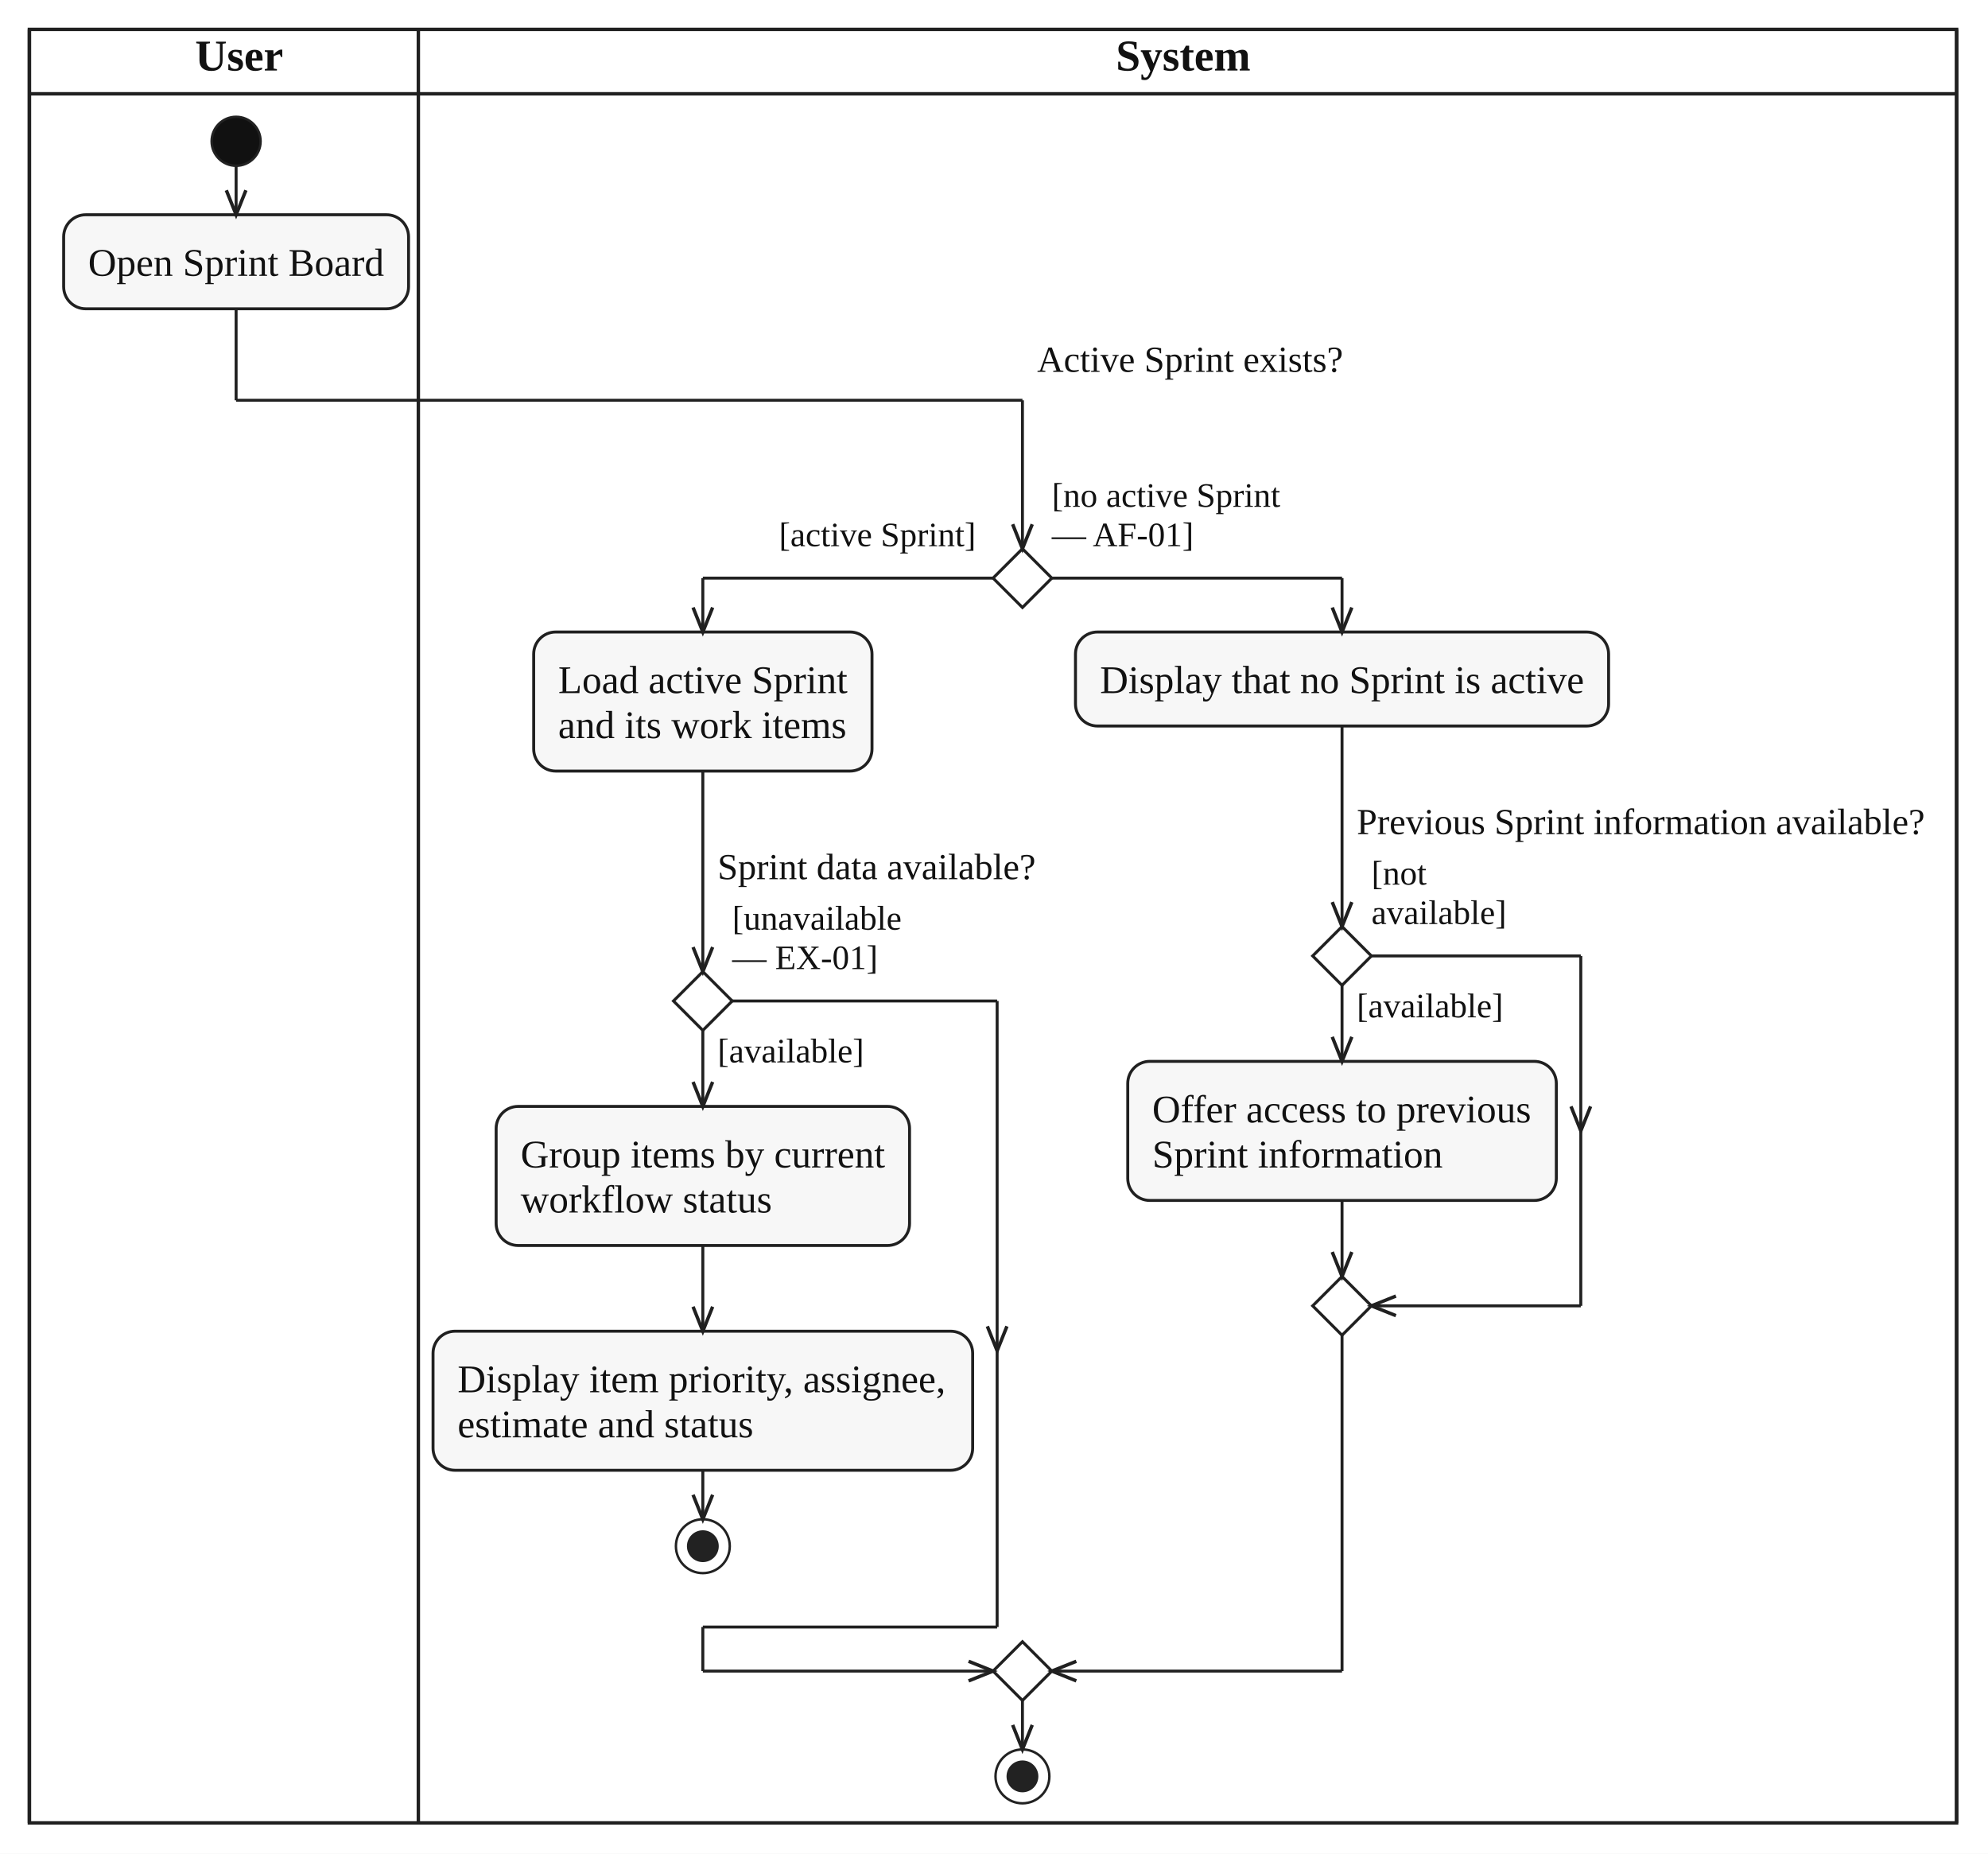
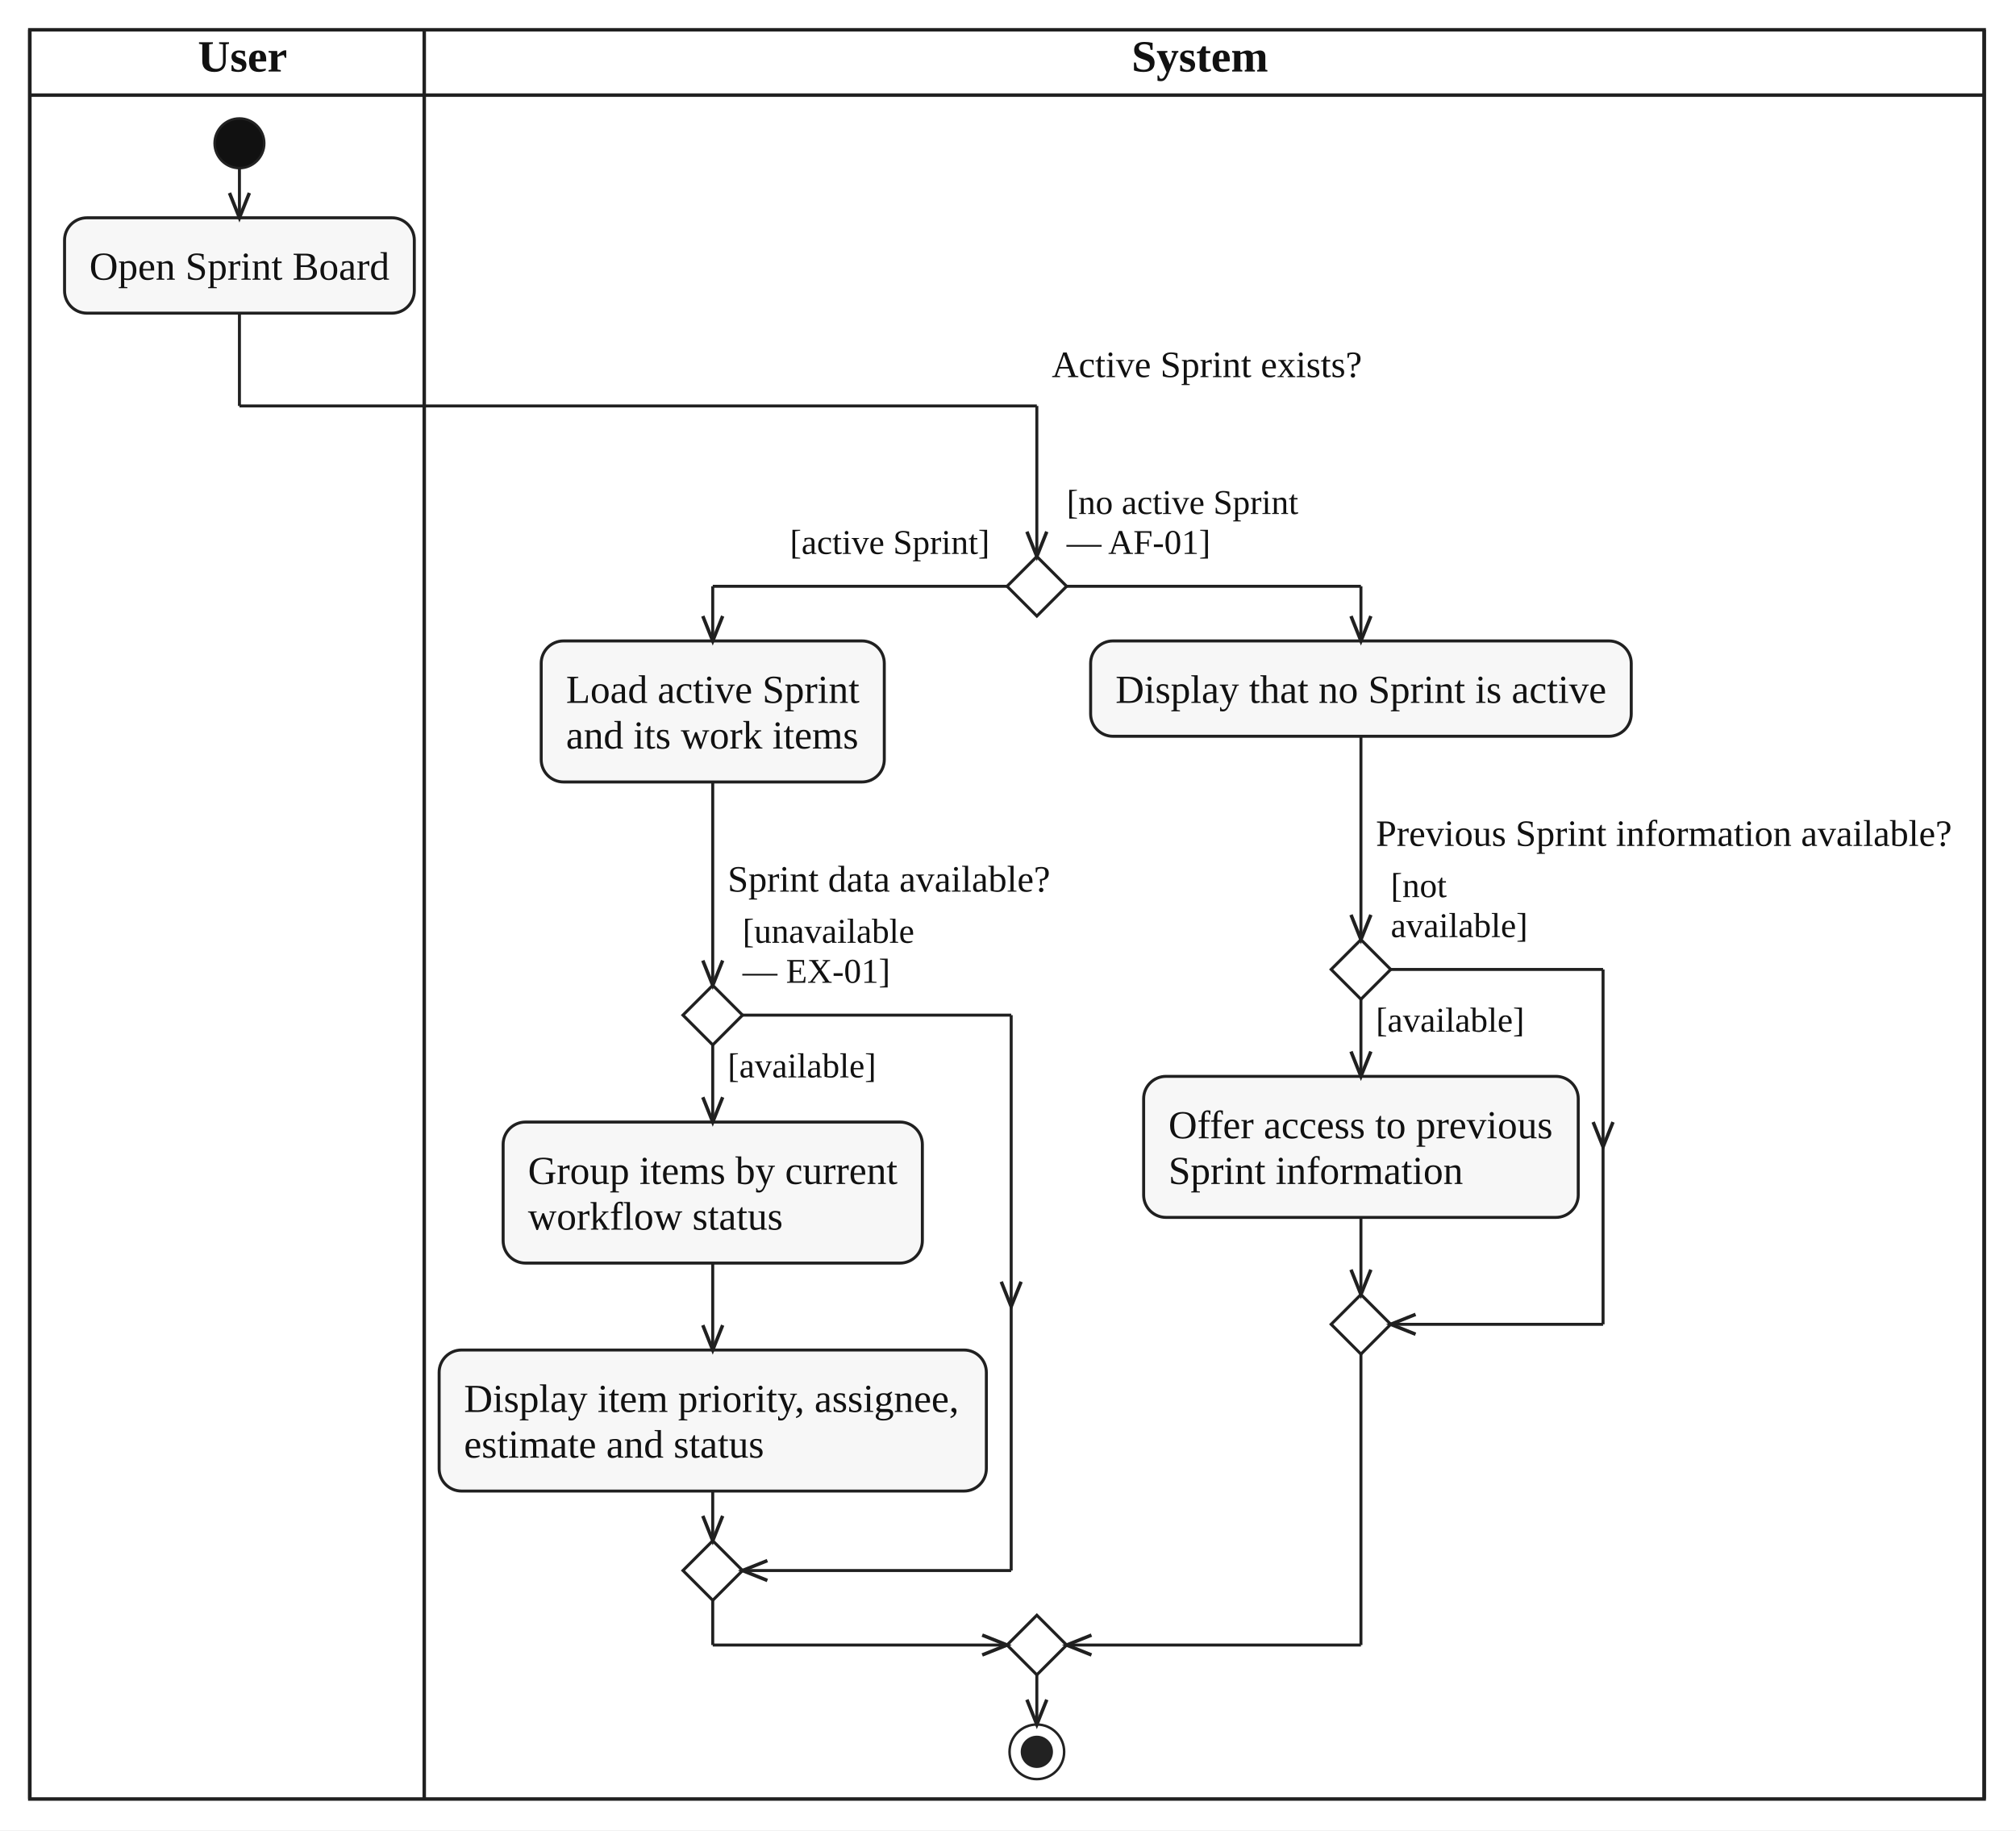
- <svg xmlns="http://www.w3.org/2000/svg" contentStyleType="text/css" height="757px" preserveAspectRatio="none" style="width:812px;height:757px;background:#FFFFFF;" version="1.1" viewBox="-5 0.394 812 757" width="812px" zoomAndPan="magnify" data-pres-formatted="1">
-   <rect id="pres-background" x="-5" y="0.394" width="812" height="757" fill="#FFFFFF" stroke="none" />
+ <svg xmlns="http://www.w3.org/2000/svg" contentStyleType="text/css" height="737px" preserveAspectRatio="none" style="width:812px;height:737px;background:#FFFFFF;" version="1.1" viewBox="-5 0.394 812 737" width="812px" zoomAndPan="magnify" data-pres-formatted="1">
+   <rect id="pres-background" x="-5" y="0.394" width="812" height="737" fill="#FFFFFF" stroke="none" />
  <defs />
  <g>
    <rect fill="#FFFFFF" height="30.698" style="stroke:#FFFFFF;stroke-width:1.0;" width="772.438" x="15" y="12.394" />
    <ellipse cx="91.438" cy="58.092" fill="#111111" rx="10" ry="10" style="stroke:#222222;stroke-width:1.0;" />
    <rect fill="#F7F7F7" height="38.398" rx="9" ry="9" style="stroke:#202020;stroke-width:1.2;" width="140.875" x="21" y="88.092" />
    <text fill="#111111" font-family="Times New Roman" font-size="16" lengthAdjust="spacing" textLength="120.875" x="31" y="113.029">Open Sprint Board</text>
-     <line style="stroke:#202020;stroke-width:1.4;" x1="7" x2="7" y1="12.394" y2="744.806" />
+     <line style="stroke:#202020;stroke-width:1.4;" x1="7" x2="7" y1="12.394" y2="724.806" />
    <polygon fill="#FFFFFF" points="412.617,224.477,424.617,236.477,412.617,248.477,400.617,236.477,412.617,224.477" style="stroke:#202020;stroke-width:1.2;" />
    <text fill="#111111" font-family="Times New Roman" font-size="15" lengthAdjust="spacing" textLength="124.981" x="418.617" y="152.239">Active Sprint exists?</text>
    <text fill="#111111" font-family="Times New Roman" font-size="15" lengthAdjust="spacing" textLength="3.75" x="418.617" y="169.487"> </text>
    <text fill="#111111" font-family="Times New Roman" font-size="15" lengthAdjust="spacing" textLength="3.75" x="418.617" y="186.736"> </text>
    <text fill="#111111" font-family="Times New Roman" font-size="15" lengthAdjust="spacing" textLength="3.75" x="418.617" y="203.984"> </text>
    <text fill="#111111" font-family="Times New Roman" font-size="15" lengthAdjust="spacing" textLength="3.75" x="418.617" y="221.233"> </text>
    <text fill="#111111" font-family="Times New Roman" font-size="14" lengthAdjust="spacing" textLength="87.473" x="313.144" y="223.449">[active Sprint]  </text>
    <text fill="#111111" font-family="Times New Roman" font-size="6" lengthAdjust="spacing" textLength="1.5" x="313.144" y="232.079"> </text>
    <text fill="#111111" font-family="Times New Roman" font-size="14" lengthAdjust="spacing" textLength="100.311" x="424.617" y="207.351">  [no active Sprint</text>
    <text fill="#111111" font-family="Times New Roman" font-size="14" lengthAdjust="spacing" textLength="65.721" x="424.617" y="223.449">  — AF-01]</text>
    <text fill="#111111" font-family="Times New Roman" font-size="6" lengthAdjust="spacing" textLength="1.5" x="424.617" y="232.079"> </text>
    <rect fill="#F7F7F7" height="56.797" rx="9" ry="9" style="stroke:#202020;stroke-width:1.2;" width="138.188" x="212.984" y="258.478" />
    <text fill="#111111" font-family="Times New Roman" font-size="16" lengthAdjust="spacing" textLength="118.188" x="222.984" y="283.415">Load active Sprint</text>
    <text fill="#111111" font-family="Times New Roman" font-size="16" lengthAdjust="spacing" textLength="117.766" x="222.984" y="301.813">and its work items</text>
    <rect fill="#F7F7F7" height="56.797" rx="9" ry="9" style="stroke:#202020;stroke-width:1.2;" width="168.852" x="197.652" y="452.212" />
    <text fill="#111111" font-family="Times New Roman" font-size="16" lengthAdjust="spacing" textLength="148.852" x="207.652" y="477.15">Group items by current</text>
    <text fill="#111111" font-family="Times New Roman" font-size="16" lengthAdjust="spacing" textLength="102.656" x="207.652" y="495.548">workflow status</text>
    <rect fill="#F7F7F7" height="56.797" rx="9" ry="9" style="stroke:#202020;stroke-width:1.2;" width="220.406" x="171.875" y="544.009" />
    <text fill="#111111" font-family="Times New Roman" font-size="16" lengthAdjust="spacing" textLength="200.406" x="181.875" y="568.947">Display item priority, assignee,</text>
    <text fill="#111111" font-family="Times New Roman" font-size="16" lengthAdjust="spacing" textLength="120.859" x="181.875" y="587.345">estimate and status</text>
-     <ellipse cx="282.078" cy="631.806" fill="none" rx="11" ry="11" style="stroke:#222222;stroke-width:1.0;" />
-     <ellipse cx="282.078" cy="631.806" fill="#222222" rx="6" ry="6" style="stroke:#222222;stroke-width:1.0;" />
    <polygon fill="#FFFFFF" points="282.078,397.163,294.078,409.163,282.078,421.163,270.078,409.163,282.078,397.163" style="stroke:#202020;stroke-width:1.2;" />
    <text fill="#111111" font-family="Times New Roman" font-size="15" lengthAdjust="spacing" textLength="129.946" x="288.078" y="359.421">Sprint data available?</text>
    <text fill="#111111" font-family="Times New Roman" font-size="15" lengthAdjust="spacing" textLength="3.75" x="288.078" y="376.67"> </text>
    <text fill="#111111" font-family="Times New Roman" font-size="15" lengthAdjust="spacing" textLength="3.75" x="288.078" y="393.918"> </text>
    <text fill="#111111" font-family="Times New Roman" font-size="14" lengthAdjust="spacing" textLength="66.849" x="288.078" y="434.233">[available]  </text>
    <text fill="#111111" font-family="Times New Roman" font-size="6" lengthAdjust="spacing" textLength="1.5" x="288.078" y="442.863"> </text>
    <text fill="#111111" font-family="Times New Roman" font-size="14" lengthAdjust="spacing" textLength="76.186" x="294.078" y="380.036">  [unavailable</text>
    <text fill="#111111" font-family="Times New Roman" font-size="14" lengthAdjust="spacing" textLength="66.486" x="294.078" y="396.135">  — EX-01]</text>
    <text fill="#111111" font-family="Times New Roman" font-size="6" lengthAdjust="spacing" textLength="1.5" x="294.078" y="404.765"> </text>
+     <polygon fill="#FFFFFF" points="282.078,620.806,294.078,632.806,282.078,644.806,270.078,632.806,282.078,620.806" style="stroke:#202020;stroke-width:1.2;" />
    <rect fill="#F7F7F7" height="38.398" rx="9" ry="9" style="stroke:#202020;stroke-width:1.2;" width="217.75" x="434.281" y="258.478" />
    <text fill="#111111" font-family="Times New Roman" font-size="16" lengthAdjust="spacing" textLength="197.75" x="444.281" y="283.415">Display that no Sprint is active</text>
    <rect fill="#F7F7F7" height="56.797" rx="9" ry="9" style="stroke:#202020;stroke-width:1.2;" width="175.047" x="455.633" y="433.814" />
    <text fill="#111111" font-family="Times New Roman" font-size="16" lengthAdjust="spacing" textLength="155.047" x="465.633" y="458.752">Offer access to previous</text>
    <text fill="#111111" font-family="Times New Roman" font-size="16" lengthAdjust="spacing" textLength="118.656" x="465.633" y="477.15">Sprint information</text>
    <polygon fill="#FFFFFF" points="543.156,378.765,555.156,390.765,543.156,402.765,531.156,390.765,543.156,378.765" style="stroke:#202020;stroke-width:1.2;" />
    <text fill="#111111" font-family="Times New Roman" font-size="15" lengthAdjust="spacing" textLength="232.031" x="549.156" y="341.023">Previous Sprint information available?</text>
    <text fill="#111111" font-family="Times New Roman" font-size="15" lengthAdjust="spacing" textLength="3.75" x="549.156" y="358.272"> </text>
    <text fill="#111111" font-family="Times New Roman" font-size="15" lengthAdjust="spacing" textLength="3.75" x="549.156" y="375.52"> </text>
    <text fill="#111111" font-family="Times New Roman" font-size="14" lengthAdjust="spacing" textLength="66.849" x="549.156" y="415.835">[available]  </text>
    <text fill="#111111" font-family="Times New Roman" font-size="6" lengthAdjust="spacing" textLength="1.5" x="549.156" y="424.465"> </text>
    <text fill="#111111" font-family="Times New Roman" font-size="14" lengthAdjust="spacing" textLength="29.552" x="555.156" y="361.638">  [not</text>
    <text fill="#111111" font-family="Times New Roman" font-size="14" lengthAdjust="spacing" textLength="62.187" x="555.156" y="377.736">  available]</text>
    <text fill="#111111" font-family="Times New Roman" font-size="6" lengthAdjust="spacing" textLength="1.5" x="555.156" y="386.366"> </text>
    <polygon fill="#FFFFFF" points="543.156,521.66,555.156,533.66,543.156,545.66,531.156,533.66,543.156,521.66" style="stroke:#202020;stroke-width:1.2;" />
-     <polygon fill="#FFFFFF" points="412.617,670.806,424.617,682.806,412.617,694.806,400.617,682.806,412.617,670.806" style="stroke:#202020;stroke-width:1.2;" />
-     <ellipse cx="412.617" cy="725.806" fill="none" rx="11" ry="11" style="stroke:#222222;stroke-width:1.0;" />
-     <ellipse cx="412.617" cy="725.806" fill="#222222" rx="6" ry="6" style="stroke:#222222;stroke-width:1.0;" />
-     <line style="stroke:#202020;stroke-width:1.4;" x1="165.875" x2="165.875" y1="12.394" y2="744.806" />
-     <line style="stroke:#202020;stroke-width:1.4;" x1="794.188" x2="794.188" y1="12.394" y2="744.806" />
+     <polygon fill="#FFFFFF" points="412.617,650.806,424.617,662.806,412.617,674.806,400.617,662.806,412.617,650.806" style="stroke:#202020;stroke-width:1.2;" />
+     <ellipse cx="412.617" cy="705.806" fill="none" rx="11" ry="11" style="stroke:#222222;stroke-width:1.0;" />
+     <ellipse cx="412.617" cy="705.806" fill="#222222" rx="6" ry="6" style="stroke:#222222;stroke-width:1.0;" />
+     <line style="stroke:#202020;stroke-width:1.4;" x1="165.875" x2="165.875" y1="12.394" y2="724.806" />
+     <line style="stroke:#202020;stroke-width:1.4;" x1="794.188" x2="794.188" y1="12.394" y2="724.806" />
    <line style="stroke:#202020;stroke-width:1.2;" x1="91.438" x2="91.438" y1="68.092" y2="88.092" />
    <polyline points="87.438,78.092 91.438,88.092 95.438,78.092" fill="none" stroke="#202020" stroke-width="1.4" stroke-linejoin="miter" stroke-linecap="butt" class="open-arrowhead" />
    <line style="stroke:#202020;stroke-width:1.2;" x1="282.078" x2="282.078" y1="509.009" y2="544.009" />
    <polyline points="278.078,534.009 282.078,544.009 286.078,534.009" fill="none" stroke="#202020" stroke-width="1.4" stroke-linejoin="miter" stroke-linecap="butt" class="open-arrowhead" />
-     <line style="stroke:#202020;stroke-width:1.2;" x1="282.078" x2="282.078" y1="600.806" y2="620.806" />
-     <polyline points="278.078,610.806 282.078,620.806 286.078,610.806" fill="none" stroke="#202020" stroke-width="1.4" stroke-linejoin="miter" stroke-linecap="butt" class="open-arrowhead" />
    <line style="stroke:#202020;stroke-width:1.2;" x1="282.078" x2="282.078" y1="421.163" y2="452.212" />
    <polyline points="278.078,442.212 282.078,452.212 286.078,442.212" fill="none" stroke="#202020" stroke-width="1.4" stroke-linejoin="miter" stroke-linecap="butt" class="open-arrowhead" />
    <line style="stroke:#202020;stroke-width:1.2;" x1="294.078" x2="402.281" y1="409.163" y2="409.163" />
-     <polyline points="398.281,542.009 402.281,552.009 406.281,542.009" fill="none" stroke="#202020" stroke-width="1.4" stroke-linejoin="miter" stroke-linecap="butt" class="open-arrowhead" />
-     <line style="stroke:#202020;stroke-width:1.2;" x1="402.281" x2="402.281" y1="409.163" y2="664.806" />
-     <line style="stroke:#202020;stroke-width:1.2;" x1="402.281" x2="282.078" y1="664.806" y2="664.806" />
-     <line style="stroke:#202020;stroke-width:1.2;" x1="282.078" x2="282.078" y1="664.806" y2="682.806" />
-     <line style="stroke:#202020;stroke-width:1.2;" x1="282.078" x2="400.617" y1="682.806" y2="682.806" />
-     <polyline points="390.617,678.806 400.617,682.806 390.617,686.806" fill="none" stroke="#202020" stroke-width="1.4" stroke-linejoin="miter" stroke-linecap="butt" class="open-arrowhead" />
+     <polyline points="398.281,516.509 402.281,526.509 406.281,516.509" fill="none" stroke="#202020" stroke-width="1.4" stroke-linejoin="miter" stroke-linecap="butt" class="open-arrowhead" />
+     <line style="stroke:#202020;stroke-width:1.2;" x1="402.281" x2="402.281" y1="409.163" y2="632.806" />
+     <line style="stroke:#202020;stroke-width:1.2;" x1="402.281" x2="294.078" y1="632.806" y2="632.806" />
+     <polyline points="304.078,628.806 294.078,632.806 304.078,636.806" fill="none" stroke="#202020" stroke-width="1.4" stroke-linejoin="miter" stroke-linecap="butt" class="open-arrowhead" />
+     <line style="stroke:#202020;stroke-width:1.2;" x1="282.078" x2="282.078" y1="600.806" y2="620.806" />
+     <polyline points="278.078,610.806 282.078,620.806 286.078,610.806" fill="none" stroke="#202020" stroke-width="1.4" stroke-linejoin="miter" stroke-linecap="butt" class="open-arrowhead" />
    <line style="stroke:#202020;stroke-width:1.2;" x1="282.078" x2="282.078" y1="315.274" y2="397.163" />
    <polyline points="278.078,387.163 282.078,397.163 286.078,387.163" fill="none" stroke="#202020" stroke-width="1.4" stroke-linejoin="miter" stroke-linecap="butt" class="open-arrowhead" />
    <line style="stroke:#202020;stroke-width:1.2;" x1="543.156" x2="543.156" y1="402.765" y2="433.814" />
    <polyline points="539.156,423.814 543.156,433.814 547.156,423.814" fill="none" stroke="#202020" stroke-width="1.4" stroke-linejoin="miter" stroke-linecap="butt" class="open-arrowhead" />
    <line style="stroke:#202020;stroke-width:1.2;" x1="555.156" x2="640.68" y1="390.765" y2="390.765" />
    <polyline points="636.68,452.212 640.68,462.212 644.68,452.212" fill="none" stroke="#202020" stroke-width="1.4" stroke-linejoin="miter" stroke-linecap="butt" class="open-arrowhead" />
    <line style="stroke:#202020;stroke-width:1.2;" x1="640.68" x2="640.68" y1="390.765" y2="533.66" />
    <line style="stroke:#202020;stroke-width:1.2;" x1="640.68" x2="555.156" y1="533.66" y2="533.66" />
    <polyline points="565.156,529.66 555.156,533.66 565.156,537.66" fill="none" stroke="#202020" stroke-width="1.4" stroke-linejoin="miter" stroke-linecap="butt" class="open-arrowhead" />
    <line style="stroke:#202020;stroke-width:1.2;" x1="543.156" x2="543.156" y1="490.611" y2="521.66" />
    <polyline points="539.156,511.66 543.156,521.66 547.156,511.66" fill="none" stroke="#202020" stroke-width="1.4" stroke-linejoin="miter" stroke-linecap="butt" class="open-arrowhead" />
    <line style="stroke:#202020;stroke-width:1.2;" x1="543.156" x2="543.156" y1="296.876" y2="378.765" />
    <polyline points="539.156,368.765 543.156,378.765 547.156,368.765" fill="none" stroke="#202020" stroke-width="1.4" stroke-linejoin="miter" stroke-linecap="butt" class="open-arrowhead" />
    <line style="stroke:#202020;stroke-width:1.2;" x1="400.617" x2="282.078" y1="236.477" y2="236.477" />
    <line style="stroke:#202020;stroke-width:1.2;" x1="282.078" x2="282.078" y1="236.477" y2="258.478" />
    <polyline points="278.078,248.477 282.078,258.478 286.078,248.477" fill="none" stroke="#202020" stroke-width="1.4" stroke-linejoin="miter" stroke-linecap="butt" class="open-arrowhead" />
    <line style="stroke:#202020;stroke-width:1.2;" x1="424.617" x2="543.156" y1="236.477" y2="236.477" />
    <line style="stroke:#202020;stroke-width:1.2;" x1="543.156" x2="543.156" y1="236.477" y2="258.478" />
    <polyline points="539.156,248.477 543.156,258.478 547.156,248.477" fill="none" stroke="#202020" stroke-width="1.4" stroke-linejoin="miter" stroke-linecap="butt" class="open-arrowhead" />
-     <line style="stroke:#202020;stroke-width:1.2;" x1="543.156" x2="543.156" y1="545.66" y2="682.806" />
-     <line style="stroke:#202020;stroke-width:1.2;" x1="543.156" x2="424.617" y1="682.806" y2="682.806" />
-     <polyline points="434.617,678.806 424.617,682.806 434.617,686.806" fill="none" stroke="#202020" stroke-width="1.4" stroke-linejoin="miter" stroke-linecap="butt" class="open-arrowhead" />
-     <line style="stroke:#202020;stroke-width:1.2;" x1="412.617" x2="412.617" y1="694.806" y2="714.806" />
-     <polyline points="408.617,704.806 412.617,714.806 416.617,704.806" fill="none" stroke="#202020" stroke-width="1.4" stroke-linejoin="miter" stroke-linecap="butt" class="open-arrowhead" />
+     <line style="stroke:#202020;stroke-width:1.2;" x1="282.078" x2="282.078" y1="644.806" y2="662.806" />
+     <line style="stroke:#202020;stroke-width:1.2;" x1="282.078" x2="400.617" y1="662.806" y2="662.806" />
+     <polyline points="390.617,658.806 400.617,662.806 390.617,666.806" fill="none" stroke="#202020" stroke-width="1.4" stroke-linejoin="miter" stroke-linecap="butt" class="open-arrowhead" />
+     <line style="stroke:#202020;stroke-width:1.2;" x1="543.156" x2="543.156" y1="545.66" y2="662.806" />
+     <line style="stroke:#202020;stroke-width:1.2;" x1="543.156" x2="424.617" y1="662.806" y2="662.806" />
+     <polyline points="434.617,658.806 424.617,662.806 434.617,666.806" fill="none" stroke="#202020" stroke-width="1.4" stroke-linejoin="miter" stroke-linecap="butt" class="open-arrowhead" />
+     <line style="stroke:#202020;stroke-width:1.2;" x1="412.617" x2="412.617" y1="674.806" y2="694.806" />
+     <polyline points="408.617,684.806 412.617,694.806 416.617,684.806" fill="none" stroke="#202020" stroke-width="1.4" stroke-linejoin="miter" stroke-linecap="butt" class="open-arrowhead" />
    <line style="stroke:#202020;stroke-width:1.2;" x1="91.438" x2="91.438" y1="126.49" y2="163.856" />
    <line style="stroke:#202020;stroke-width:1.2;" x1="91.438" x2="412.617" y1="163.856" y2="163.856" />
    <line style="stroke:#202020;stroke-width:1.2;" x1="412.617" x2="412.617" y1="163.856" y2="224.477" />
    <polyline points="408.617,214.477 412.617,224.477 416.617,214.477" fill="none" stroke="#202020" stroke-width="1.4" stroke-linejoin="miter" stroke-linecap="butt" class="open-arrowhead" />
    <text fill="#111111" font-family="Times New Roman" font-size="18" font-weight="bold" lengthAdjust="spacing" textLength="35.982" x="74.696" y="29.198">User</text>
    <text fill="#111111" font-family="Times New Roman" font-size="7" font-weight="bold" lengthAdjust="spacing" textLength="1.75" x="70.196" y="39.627"> </text>
    <text fill="#111111" font-family="Times New Roman" font-size="18" font-weight="bold" lengthAdjust="spacing" textLength="54.993" x="450.785" y="29.198">System</text>
    <text fill="#111111" font-family="Times New Roman" font-size="7" font-weight="bold" lengthAdjust="spacing" textLength="1.75" x="446.285" y="39.627"> </text>
  </g>
  <g id="pres-frame" fill="none" stroke="#202020" stroke-width="1.4">
-     <rect x="7" y="12.394" width="787.188" height="732.413" />
+     <rect x="7" y="12.394" width="787.188" height="712.413" />
    <line x1="7" x2="794.188" y1="38.698" y2="38.698" />
  </g>
</svg>
